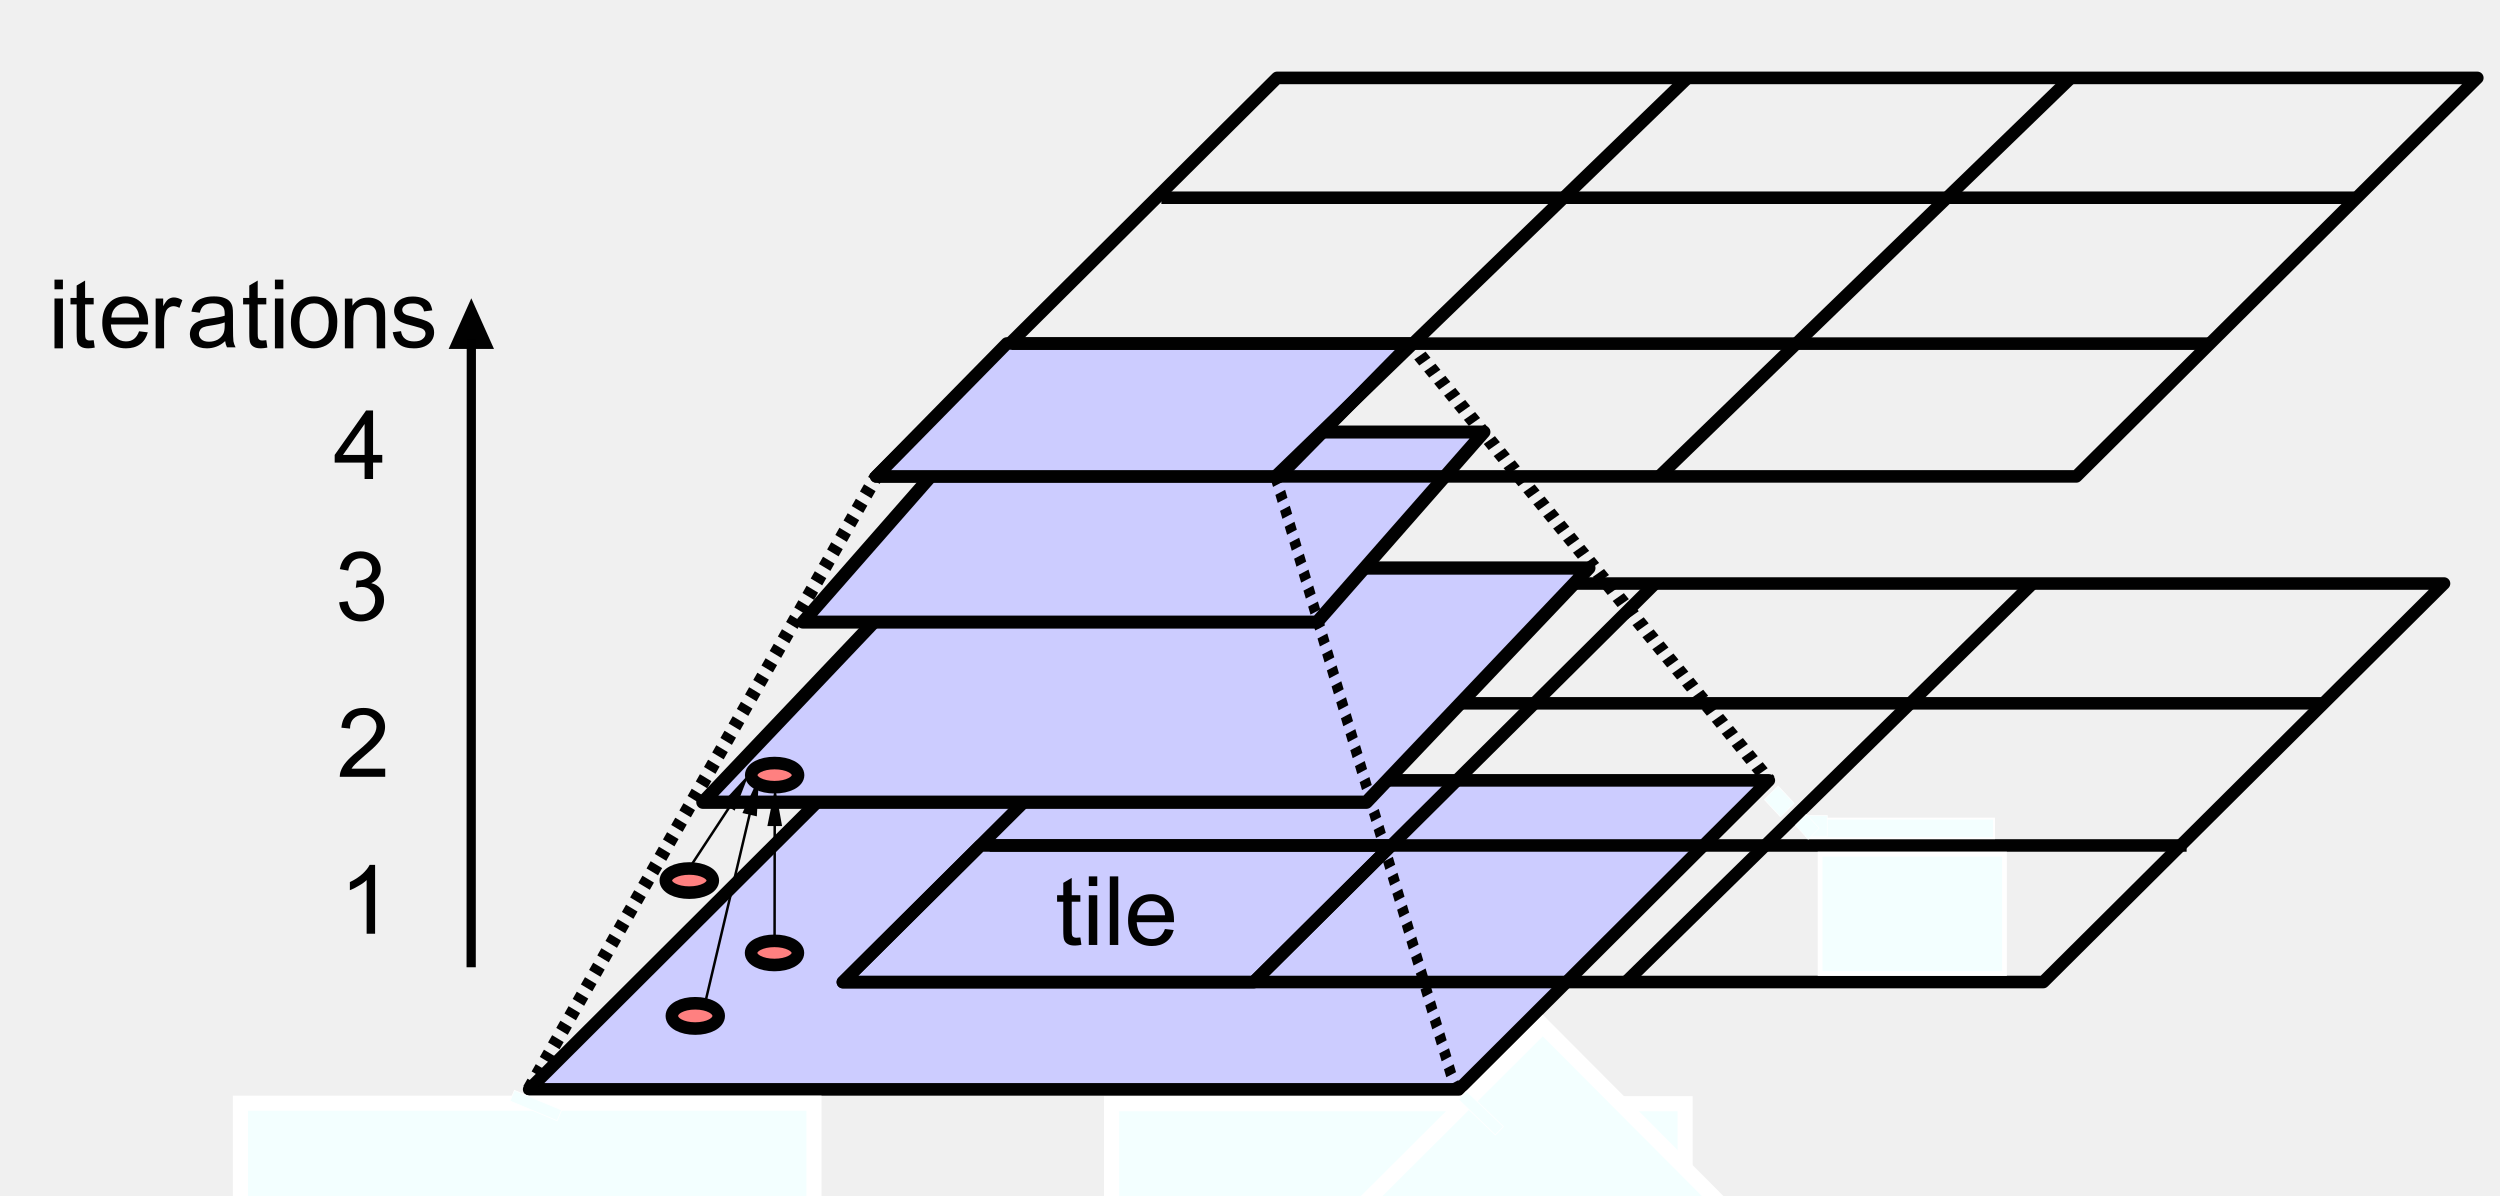
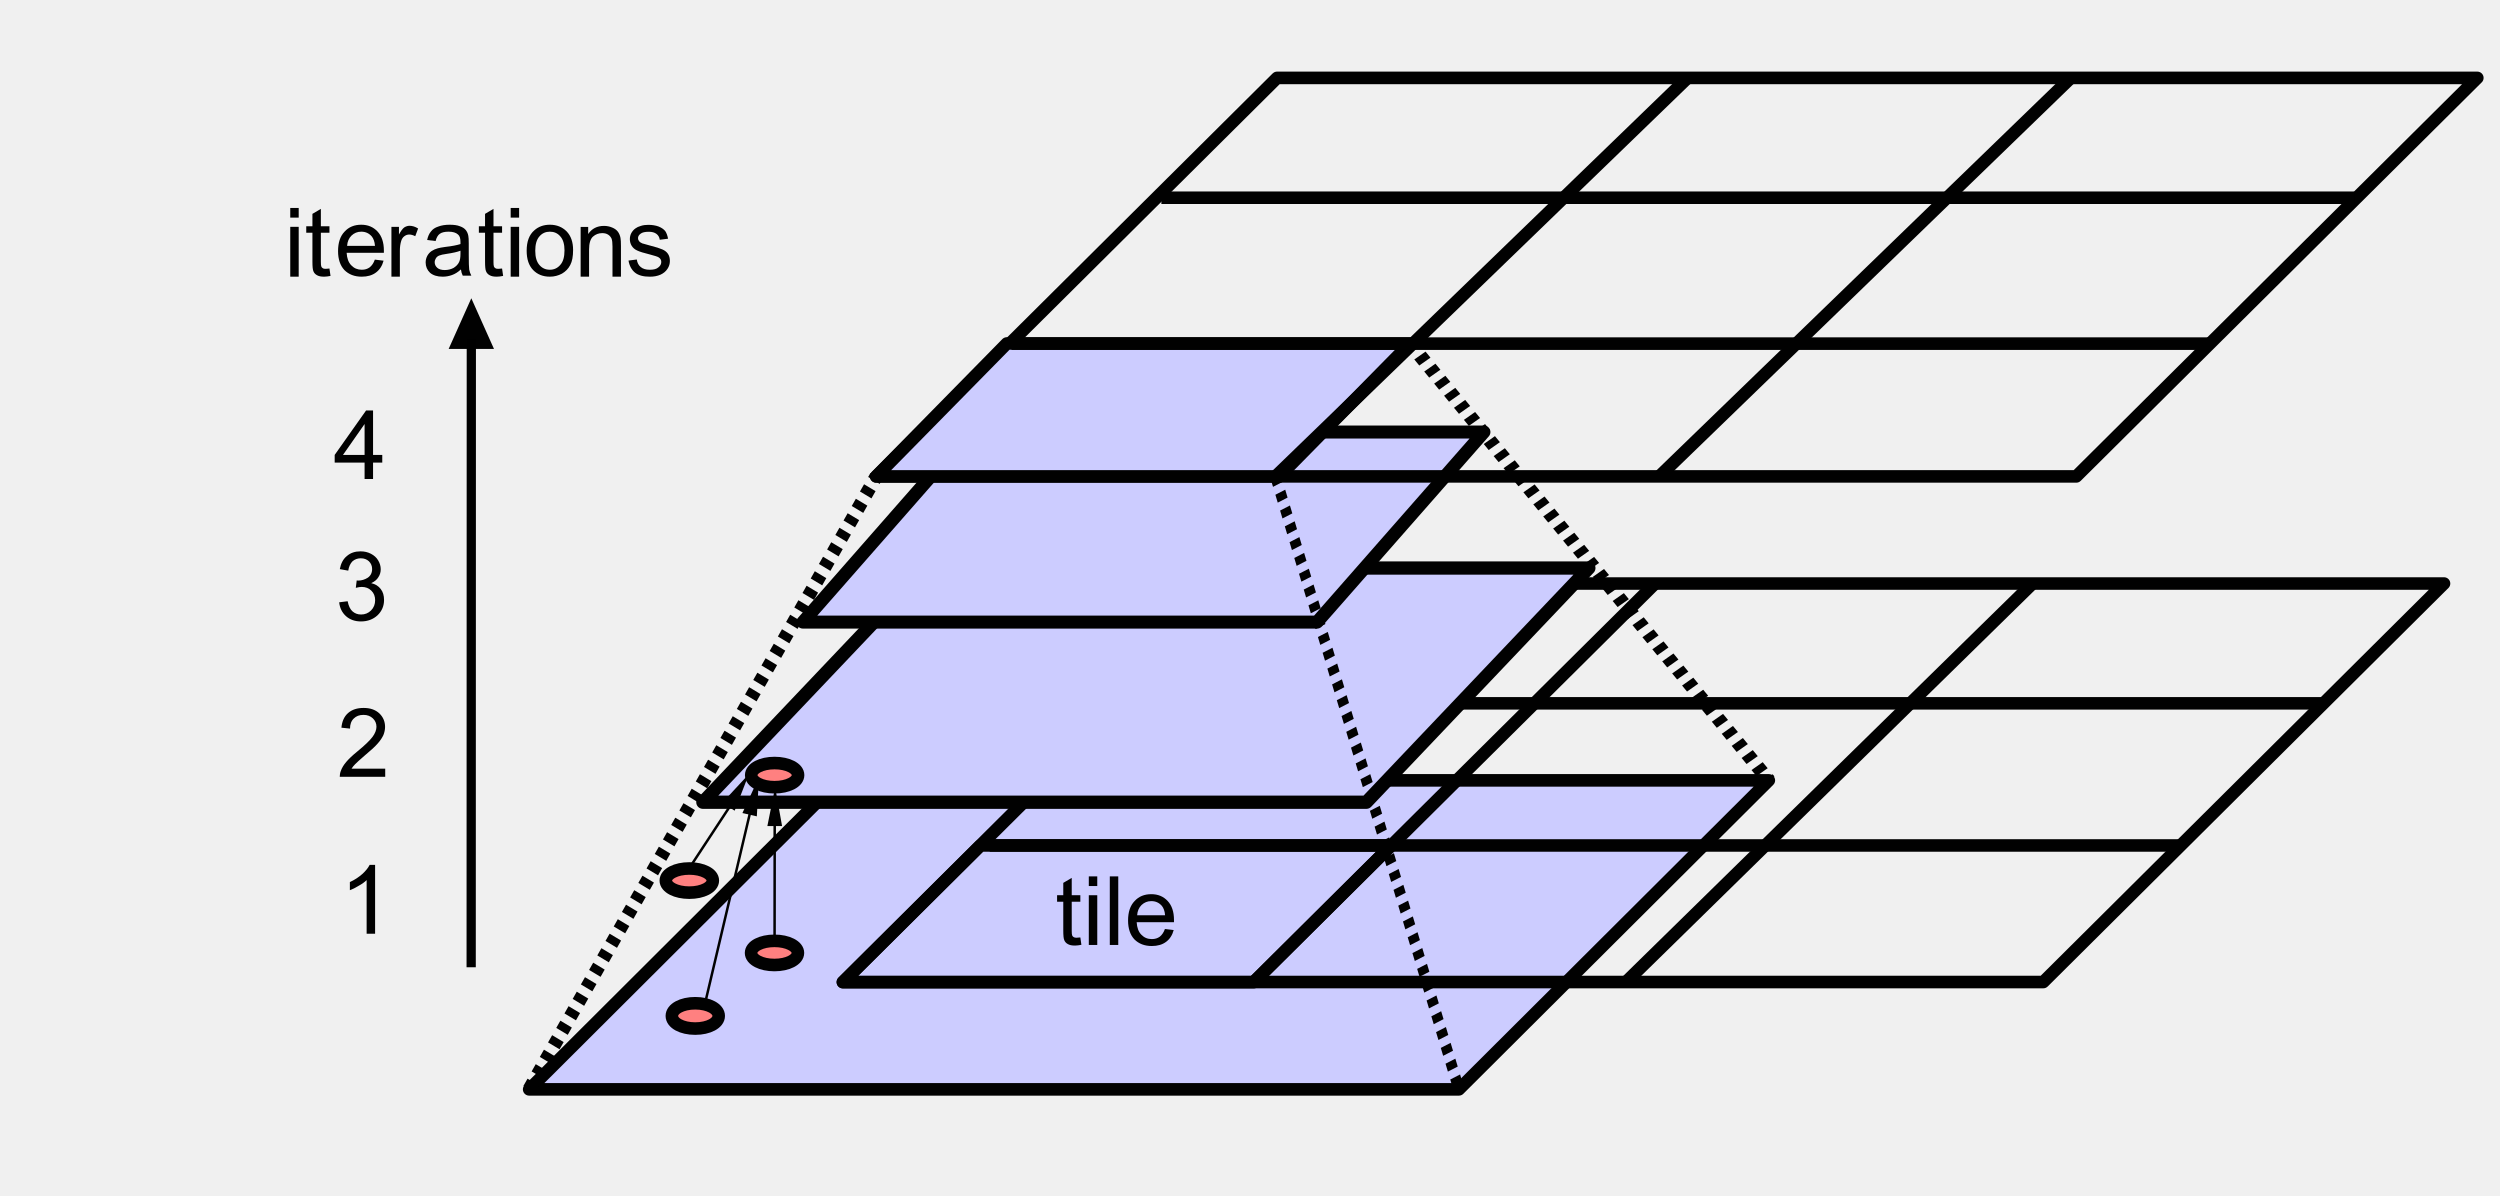
<svg xmlns="http://www.w3.org/2000/svg" version="1.1" id="svg3718" xml:space="preserve" width="198.778" height="95.048" viewBox="0 0 198.778 95.048">
  <defs id="defs3722">
    <clipPath clipPathUnits="userSpaceOnUse" id="clipPath3788">
      <path d="M 0,0 H 2384 V 3370 H 0 Z" id="path3786" />
    </clipPath>
    <clipPath clipPathUnits="userSpaceOnUse" id="clipPath4242">
      <path d="M 0,0 H 2384 V 3370 H 0 Z" id="path4240" />
    </clipPath>
  </defs>
  <g id="g3726" transform="matrix(1.333333,0,0,-1.333333,0,95.04741)">
    <g id="g3728" transform="translate(72,769.89)">
      <g id="g4234" transform="matrix(0.3175,0,0,0.3175,128.6383,-756.0804)">
        <g id="g4236">
          <path d="m -474.355,34.456 h 174.646 l -58.216,-58.036 h -174.617 l 58.187,58.036" style="fill:#ccccff;fill-opacity:1;fill-rule:evenodd;stroke:none;stroke-width:0.23" id="path4258" />
          <g id="g4260" transform="matrix(0.2299645,0,0,0.2294777,-627.6384,-67.91339)">
            <path d="M 666.552,446.097 H 1426 L 1172.85,193.193 H 413.527 Z" style="fill:none;stroke:#010101;stroke-width:10.283;stroke-linecap:butt;stroke-linejoin:round;stroke-miterlimit:10;stroke-dasharray:none;stroke-opacity:1" id="path4262" />
          </g>
          <path d="m -447.772,22.226 h 77.139 l -25.846,-25.678 h -77.138 l 25.845,25.678" style="fill:#ccccff;fill-opacity:1;fill-rule:evenodd;stroke:none;stroke-width:0.23" id="path4282" />
          <g id="g4284" transform="matrix(0.2299645,0,0,0.2294777,-627.6384,-67.91339)">
            <path d="M 782.149,392.803 H 1117.58 L 1005.2,280.907 H 669.76 Z" style="fill:none;stroke:#010101;stroke-width:10.283;stroke-linecap:butt;stroke-linejoin:round;stroke-miterlimit:10;stroke-dasharray:none;stroke-opacity:1" id="path4286" />
          </g>
          <path d="m -429.02,4.957 0.198,-1.387 c -0.454,-0.084 -0.851,-0.142 -1.192,-0.142 -0.596,0 -1.021,0.085 -1.361,0.283 -0.312,0.17 -0.539,0.425 -0.652,0.708 -0.142,0.283 -0.199,0.906 -0.199,1.868 v 5.379 h -1.163 v 1.218 h 1.163 v 2.321 l 1.589,0.934 v -3.256 h 1.617 v -1.218 h -1.617 V 6.202 c 0,-0.453 0.028,-0.736 0.085,-0.878 0.057,-0.142 0.142,-0.226 0.284,-0.312 0.113,-0.084 0.312,-0.113 0.538,-0.113 0.17,0 0.426,0.029 0.71,0.057" style="fill:#010101;fill-opacity:1;fill-rule:evenodd;stroke:none;stroke-width:0.23" id="path4288" />
          <path d="m -427.431,14.61 v 1.812 h 1.589 v -1.812 z m 0,-11.069 v 9.342 h 1.589 V 3.542 h -1.589" style="fill:#010101;fill-opacity:1;fill-rule:evenodd;stroke:none;stroke-width:0.23" id="path4290" />
          <path d="m -423.487,3.542 h 1.588 V 16.422 h -1.588 z" style="fill:#010101;fill-opacity:1;fill-rule:evenodd;stroke:none;stroke-width:0.23" id="path4292" />
          <path d="m -413.132,6.542 1.645,-0.198 c -0.255,-0.963 -0.738,-1.699 -1.419,-2.208 -0.709,-0.538 -1.617,-0.792 -2.695,-0.792 -1.362,0 -2.44,0.424 -3.263,1.245 -0.794,0.849 -1.192,2.038 -1.192,3.539 0,1.585 0.397,2.802 1.22,3.651 0.794,0.878 1.844,1.303 3.149,1.303 1.248,0 2.269,-0.425 3.064,-1.274 0.794,-0.85 1.191,-2.039 1.191,-3.567 0,-0.085 0,-0.227 0,-0.425 h -7.007 c 0.057,-1.018 0.341,-1.812 0.879,-2.349 0.512,-0.538 1.164,-0.821 1.958,-0.821 0.596,0 1.078,0.142 1.504,0.453 0.397,0.312 0.738,0.792 0.965,1.444 z m -5.221,2.576 h 5.249 c -0.057,0.792 -0.284,1.359 -0.596,1.755 -0.511,0.594 -1.163,0.905 -1.986,0.905 -0.738,0 -1.333,-0.255 -1.844,-0.736 -0.482,-0.481 -0.766,-1.104 -0.823,-1.925" style="fill:#010101;fill-opacity:1;fill-rule:evenodd;stroke:none;stroke-width:0.23" id="path4294" />
          <g id="g4296" transform="matrix(0.2299645,0,0,0.2294777,-627.6384,-67.91339)">
            <path d="M 997.054,607.213 H 1977.45 L 1650.16,281.032 h -980.4 z" style="fill:none;stroke:#010101;stroke-width:10.283;stroke-linecap:butt;stroke-linejoin:round;stroke-miterlimit:10;stroke-dasharray:none;stroke-opacity:1" id="path4298" />
          </g>
-           <g id="g4300" transform="matrix(0.2299645,0,0,0.2294777,-627.6384,-67.91339)">
-             <path d="M 789.676,392.803 H 1767.24" style="fill:none;stroke:#010101;stroke-width:10.283;stroke-linecap:butt;stroke-linejoin:round;stroke-miterlimit:10;stroke-dasharray:none;stroke-opacity:1" id="path4302" />
+           <g id="g4300" transform="matrix(0.2288966,0,0,0.2284121,-626.7951,-67.49479)" style="stroke-width:1.005">
+             <path d="M 789.676,392.803 H 1767.24" style="fill:none;stroke:#010101;stroke-width:10.331;stroke-linecap:butt;stroke-linejoin:round;stroke-miterlimit:10;stroke-dasharray:none;stroke-opacity:1" id="path4302" />
          </g>
          <g id="g4304" transform="matrix(0.2299645,0,0,0.2294777,-627.6384,-67.91339)">
            <path d="M 902.677,509.137 H 1877.16" style="fill:none;stroke:#010101;stroke-width:10.283;stroke-linecap:butt;stroke-linejoin:round;stroke-miterlimit:10;stroke-dasharray:none;stroke-opacity:1" id="path4306" />
          </g>
          <g id="g4308" transform="matrix(0.2299645,0,0,0.2294777,-627.6384,-67.91339)">
            <path d="m 1005.32,281.032 327.66,326.06" style="fill:none;stroke:#010101;stroke-width:10.283;stroke-linecap:butt;stroke-linejoin:round;stroke-miterlimit:10;stroke-dasharray:none;stroke-opacity:1" id="path4310" />
          </g>
          <g id="g4312" transform="matrix(0.2299645,0,0,0.2294777,-627.6384,-67.91339)">
            <path d="m 1309.3,281.032 332.47,326.553" style="fill:none;stroke:#010101;stroke-width:10.283;stroke-linecap:butt;stroke-linejoin:round;stroke-miterlimit:10;stroke-dasharray:none;stroke-opacity:1" id="path4314" />
          </g>
          <path d="m -458.156,74.336 h 124.646 l -41.791,-43.985 h -124.616 l 41.76,43.985" style="fill:#ccccff;fill-opacity:1;fill-rule:evenodd;stroke:none;stroke-width:0.242" id="path4316" />
          <g id="g4318" transform="matrix(0.2299645,0,0,0.2294777,-627.6384,-67.91339)">
            <path d="M 736.995,619.883 H 1279.016 L 1097.291,428.207 H 555.4 Z" style="fill:none;stroke:#010101;stroke-width:10.837;stroke-linecap:butt;stroke-linejoin:round;stroke-miterlimit:10;stroke-dasharray:none;stroke-opacity:1" id="path4320" />
          </g>
          <path d="m -449.817,99.878 h 96.594 L -384.558,64.185 h -96.566 l 31.308,35.693" style="fill:#ccccff;fill-opacity:1;fill-rule:evenodd;stroke:none;stroke-width:0.238" id="path4322" />
          <g id="g4324" transform="matrix(0.2299645,0,0,0.2294777,-629.8951,-57.18738)">
            <path d="M 783.072,684.448 H 1203.108 L 1066.848,528.907 H 646.927 Z" style="fill:none;stroke:#010101;stroke-width:10.659;stroke-linecap:butt;stroke-linejoin:round;stroke-miterlimit:10;stroke-dasharray:none;stroke-opacity:1" id="path4326" />
          </g>
          <g id="g4328" transform="matrix(0.2491342,-0.00142897,0.01385468,0.2277528,-659.6355,-63.49492)">
            <path d="M 1129.852,797.468 1420.296,438.987" style="fill:none;stroke:#010101;stroke-width:10.421;stroke-linecap:butt;stroke-linejoin:round;stroke-miterlimit:10;stroke-dasharray:6.376, 6.376, 6.376, 6.376;stroke-dashoffset:0;stroke-opacity:1" id="path4330" />
          </g>
-           <g id="g4332" transform="matrix(0.1958836,0.00625971,-0.00466093,0.2619628,-586.2053,-86.10593)">
-             <path d="M 1005.203,654.139 1169.833,203.443" style="fill:none;stroke:#010101;stroke-width:10.039;stroke-linecap:butt;stroke-linejoin:round;stroke-miterlimit:10;stroke-dasharray:6.143, 6.143, 6.143, 6.143;stroke-dashoffset:0;stroke-opacity:1" id="path4334" />
+           <g id="g4332" transform="matrix(0.1963238,0.00615763,-0.00467141,0.2576908,-586.641,-83.20882)" style="stroke-width:1.007">
+             <path d="M 1005.203,654.139 1169.833,203.443" style="fill:none;stroke:#010101;stroke-width:10.111;stroke-linecap:butt;stroke-linejoin:round;stroke-miterlimit:10;stroke-dasharray:6.186, 6.186, 6.186, 6.186;stroke-dashoffset:0;stroke-opacity:1" id="path4334" />
          </g>
          <g id="g4336" transform="matrix(0.2431184,-0.00502626,0.00485817,0.2504661,-634.8485,-69.37891)">
            <path d="M 416.989,191.223 675.799,656.065" style="fill:none;stroke:#010101;stroke-width:10.283;stroke-linecap:butt;stroke-linejoin:round;stroke-miterlimit:10;stroke-dasharray:6.292, 6.292, 6.292, 6.292;stroke-dashoffset:0;stroke-opacity:1" id="path4338" />
          </g>
          <path d="m -543.408,125.005 4.256,-9.511 h -8.511 l 4.255,9.511" style="fill:#010101;fill-opacity:1;fill-rule:evenodd;stroke:none;stroke-width:0.198" id="path4342" />
          <path d="m -561.481,5.647 h -1.588 V 15.726 c -0.369,-0.369 -0.879,-0.737 -1.504,-1.076 -0.596,-0.368 -1.163,-0.651 -1.645,-0.821 v 1.528 c 0.879,0.397 1.645,0.906 2.326,1.501 0.652,0.594 1.106,1.16 1.39,1.727 h 1.021 V 5.647" style="fill:#010101;fill-opacity:1;fill-rule:evenodd;stroke:none;stroke-width:0.23" id="path4376" />
          <path d="m -559.58,36.649 v -1.528 h -8.539 c 0,0.368 0.057,0.736 0.198,1.104 0.199,0.566 0.539,1.133 1.022,1.699 0.482,0.566 1.163,1.217 2.071,1.954 1.418,1.16 2.355,2.067 2.865,2.746 0.482,0.651 0.738,1.302 0.738,1.897 0,0.623 -0.227,1.16 -0.681,1.585 -0.454,0.425 -1.021,0.651 -1.759,0.651 -0.766,0 -1.362,-0.226 -1.816,-0.679 -0.482,-0.453 -0.709,-1.105 -0.709,-1.897 l -1.617,0.17 c 0.113,1.218 0.539,2.124 1.248,2.747 0.738,0.651 1.702,0.962 2.922,0.962 1.248,0 2.213,-0.339 2.951,-1.019 0.71,-0.68 1.079,-1.529 1.079,-2.548 0,-0.51 -0.114,-1.02 -0.312,-1.528 -0.227,-0.482 -0.567,-1.019 -1.05,-1.558 -0.482,-0.566 -1.305,-1.33 -2.44,-2.265 -0.936,-0.82 -1.56,-1.359 -1.815,-1.641 -0.283,-0.283 -0.511,-0.566 -0.681,-0.85 h 6.326" style="fill:#010101;fill-opacity:1;fill-rule:evenodd;stroke:none;stroke-width:0.23" id="path4382" />
          <path d="m -568.225,67.902 1.589,0.198 c 0.17,-0.878 0.482,-1.529 0.907,-1.897 0.454,-0.396 0.965,-0.594 1.617,-0.594 0.738,0 1.362,0.255 1.873,0.765 0.511,0.51 0.766,1.16 0.766,1.925 0,0.708 -0.227,1.331 -0.71,1.784 -0.482,0.481 -1.078,0.707 -1.815,0.707 -0.283,0 -0.652,-0.057 -1.106,-0.17 l 0.17,1.388 c 0.114,0 0.199,-0.029 0.256,-0.029 0.681,0 1.277,0.198 1.815,0.538 0.539,0.368 0.823,0.906 0.823,1.642 0,0.565 -0.198,1.047 -0.596,1.444 -0.397,0.368 -0.907,0.565 -1.532,0.565 -0.624,0 -1.135,-0.198 -1.56,-0.565 -0.397,-0.397 -0.681,-0.992 -0.794,-1.756 l -1.588,0.284 c 0.198,1.047 0.624,1.897 1.332,2.463 0.681,0.594 1.533,0.878 2.554,0.878 0.709,0 1.361,-0.142 1.957,-0.453 0.596,-0.311 1.05,-0.708 1.362,-1.246 0.312,-0.51 0.482,-1.076 0.482,-1.671 0,-0.538 -0.142,-1.047 -0.453,-1.501 -0.284,-0.481 -0.739,-0.821 -1.334,-1.104 0.765,-0.17 1.361,-0.538 1.787,-1.104 0.426,-0.538 0.624,-1.218 0.624,-2.067 0,-1.105 -0.397,-2.067 -1.22,-2.86 -0.822,-0.765 -1.872,-1.16 -3.12,-1.16 -1.135,0 -2.071,0.339 -2.809,0.991 -0.738,0.68 -1.163,1.528 -1.277,2.604" style="fill:#010101;fill-opacity:1;fill-rule:evenodd;stroke:none;stroke-width:0.23" id="path4388" />
          <path d="m -563.454,91.055 v 3.086 h -5.617 v 1.444 l 5.901,8.352 h 1.306 v -8.352 h 1.73 v -1.444 h -1.73 v -3.086 z m 0,4.53 v 5.804 l -4.057,-5.804 h 4.057" style="fill:#010101;fill-opacity:1;fill-rule:evenodd;stroke:none;stroke-width:0.23" id="path4394" />
          <g id="g4424" transform="matrix(0.2299645,0,0,0.2294777,-623.5394,-58.55387)">
            <path d="m 1006.56,980.276 h 980.27 L 1659.29,654.095 H 679.137 Z" style="fill:none;stroke:#010101;stroke-width:10.283;stroke-linecap:butt;stroke-linejoin:round;stroke-miterlimit:10;stroke-dasharray:none;stroke-opacity:1" id="path4426" />
          </g>
          <path d="m -442.822,116.516 h 75.72 l -24.569,-24.97 h -75.692 l 24.541,24.97" style="fill:#ccccff;fill-opacity:1;fill-rule:evenodd;stroke:none;stroke-width:0.23" id="path4428" />
          <g id="g4430" transform="matrix(0.2299645,0,0,0.2294777,-623.5394,-58.55387)">
            <path d="M 785.852,762.905 H 1115.12 L 1008.28,654.095 H 679.137 Z" style="fill:none;stroke:#010101;stroke-width:10.283;stroke-linecap:butt;stroke-linejoin:round;stroke-miterlimit:10;stroke-dasharray:none;stroke-opacity:1" id="path4432" />
          </g>
          <g id="g4434" transform="matrix(0.2299645,0,0,0.2294777,-623.5394,-58.55387)">
            <path d="M 789.676,762.78 H 1767.24" style="fill:none;stroke:#010101;stroke-width:10.283;stroke-linecap:butt;stroke-linejoin:round;stroke-miterlimit:10;stroke-dasharray:none;stroke-opacity:1" id="path4436" />
          </g>
          <g id="g4438" transform="matrix(0.2299645,0,0,0.2294777,-623.5394,-58.55387)">
            <path d="M 912.054,882.2 H 1886.53" style="fill:none;stroke:#010101;stroke-width:10.283;stroke-linecap:butt;stroke-linejoin:round;stroke-miterlimit:10;stroke-dasharray:none;stroke-opacity:1" id="path4440" />
          </g>
          <g id="g4442" transform="matrix(0.2299645,0,0,0.2294777,-623.5394,-58.55387)">
            <path d="m 1005.32,654.095 336.42,326.06" style="fill:none;stroke:#010101;stroke-width:10.283;stroke-linecap:butt;stroke-linejoin:round;stroke-miterlimit:10;stroke-dasharray:none;stroke-opacity:1" id="path4444" />
          </g>
          <g id="g4446" transform="matrix(0.2299645,0,0,0.2294777,-623.5394,-58.55387)">
            <path d="m 1318.67,654.095 336.05,326.06" style="fill:none;stroke:#010101;stroke-width:10.283;stroke-linecap:butt;stroke-linejoin:round;stroke-miterlimit:10;stroke-dasharray:none;stroke-opacity:1" id="path4448" />
          </g>
          <path style="fill:none;stroke:#000000;stroke-width:1.736px;stroke-linecap:butt;stroke-linejoin:miter;stroke-opacity:1" d="m -543.407,117.395 -0.028,-118.04" id="path5865" />
-           <path d="m -567.159,115.599 v 9.342 h 1.417 v -1.331 c 0.682,1.02 1.675,1.529 2.979,1.529 0.538,0 1.077,-0.113 1.532,-0.311 0.482,-0.198 0.822,-0.453 1.077,-0.793 0.227,-0.311 0.397,-0.707 0.482,-1.16 0.057,-0.283 0.085,-0.821 0.085,-1.529 v -5.747 h -1.59 v 5.69 c 0,0.651 -0.055,1.132 -0.168,1.444 -0.142,0.311 -0.342,0.566 -0.655,0.765 -0.31,0.198 -0.68,0.283 -1.105,0.283 -0.68,0 -1.25,-0.226 -1.732,-0.651 -0.482,-0.424 -0.737,-1.246 -0.737,-2.434 v -5.096 h -1.587" style="fill:#010101;fill-opacity:1;fill-rule:evenodd;stroke:none;stroke-width:0.23" id="path4278" />
-           <path d="m -614.336,117.131 0.198,-1.39 c -0.453,-0.085 -0.849,-0.142 -1.189,-0.142 -0.595,0 -1.019,0.085 -1.359,0.283 -0.311,0.171 -0.538,0.425 -0.651,0.709 -0.142,0.284 -0.198,0.908 -0.198,1.873 v 5.39 h -1.16 v 1.219 h 1.16 v 2.327 l 1.586,0.936 v -3.263 h 1.613 v -1.219 h -1.613 v -5.476 c 0,-0.454 0.028,-0.738 0.085,-0.879 0.057,-0.142 0.141,-0.227 0.283,-0.312 0.113,-0.085 0.311,-0.113 0.538,-0.113 0.17,0 0.424,0.028 0.707,0.057" style="fill:#010101;fill-opacity:1;fill-rule:evenodd;stroke:none;stroke-width:0.23" id="path4402" />
-           <path d="m -602.697,115.599 v 9.362 h 1.416 v -1.447 c 0.368,0.681 0.679,1.107 0.991,1.334 0.311,0.198 0.651,0.312 0.991,0.312 0.538,0 1.076,-0.17 1.614,-0.51 l -0.538,-1.447 c -0.397,0.198 -0.765,0.312 -1.133,0.312 -0.339,0 -0.651,-0.114 -0.905,-0.312 -0.284,-0.198 -0.482,-0.511 -0.595,-0.879 -0.17,-0.539 -0.255,-1.163 -0.255,-1.844 v -4.88 h -1.586" style="fill:#010101;fill-opacity:1;fill-rule:evenodd;stroke:none;stroke-width:0.23" id="path4404" />
-           <path d="m -589.644,116.96 c -0.566,-0.511 -1.105,-0.851 -1.671,-1.049 -0.538,-0.199 -1.133,-0.312 -1.755,-0.312 -1.018,0 -1.812,0.255 -2.378,0.738 -0.538,0.511 -0.821,1.163 -0.821,1.929 0,0.454 0.113,0.879 0.311,1.248 0.198,0.369 0.482,0.681 0.821,0.908 0.34,0.226 0.736,0.397 1.161,0.511 0.311,0.084 0.765,0.17 1.387,0.255 1.302,0.142 2.236,0.341 2.859,0.539 0,0.227 0,0.369 0,0.425 0,0.652 -0.142,1.107 -0.453,1.362 -0.396,0.369 -0.991,0.538 -1.783,0.538 -0.737,0 -1.303,-0.142 -1.642,-0.397 -0.368,-0.256 -0.623,-0.71 -0.793,-1.362 l -1.585,0.198 c 0.142,0.653 0.368,1.192 0.707,1.589 0.312,0.425 0.764,0.738 1.387,0.936 0.595,0.227 1.303,0.341 2.124,0.341 0.792,0 1.443,-0.085 1.925,-0.284 0.51,-0.17 0.878,-0.425 1.104,-0.709 0.227,-0.283 0.397,-0.624 0.482,-1.078 0.057,-0.256 0.085,-0.738 0.085,-1.447 v -2.099 c 0,-1.475 0.029,-2.412 0.085,-2.809 0.084,-0.398 0.198,-0.766 0.396,-1.135 h -1.613 c -0.17,0.341 -0.283,0.71 -0.339,1.163 z m -0.085,3.518 c -0.566,-0.227 -1.444,-0.425 -2.604,-0.596 -0.651,-0.085 -1.105,-0.198 -1.387,-0.312 -0.283,-0.113 -0.482,-0.283 -0.623,-0.511 -0.142,-0.227 -0.227,-0.482 -0.227,-0.738 0,-0.425 0.17,-0.766 0.482,-1.05 0.311,-0.283 0.792,-0.425 1.415,-0.425 0.594,0 1.16,0.142 1.642,0.397 0.453,0.283 0.821,0.624 1.047,1.106 0.17,0.34 0.255,0.851 0.255,1.56 v 0.568" style="fill:#010101;fill-opacity:1;fill-rule:evenodd;stroke:none;stroke-width:0.23" id="path4406" />
-           <path d="m -605.813,118.804 1.642,-0.198 c -0.255,-0.965 -0.737,-1.702 -1.416,-2.213 -0.708,-0.539 -1.614,-0.794 -2.689,-0.794 -1.359,0 -2.435,0.425 -3.256,1.248 -0.792,0.851 -1.189,2.042 -1.189,3.546 0,1.588 0.397,2.809 1.218,3.659 0.792,0.879 1.84,1.306 3.142,1.306 1.246,0 2.265,-0.426 3.058,-1.277 0.792,-0.852 1.189,-2.042 1.189,-3.575 0,-0.084 0,-0.227 0,-0.425 h -6.993 c 0.057,-1.021 0.34,-1.815 0.878,-2.355 0.51,-0.539 1.161,-0.823 1.954,-0.823 0.595,0 1.076,0.142 1.5,0.454 0.397,0.312 0.736,0.794 0.963,1.447 z m -5.209,2.582 h 5.237 c -0.057,0.795 -0.283,1.362 -0.594,1.76 -0.51,0.596 -1.161,0.907 -1.982,0.907 -0.736,0 -1.33,-0.255 -1.84,-0.738 -0.482,-0.482 -0.765,-1.107 -0.821,-1.929" style="fill:#010101;fill-opacity:1;fill-rule:evenodd;stroke:none;stroke-width:0.23" id="path4410" />
-           <path d="m -621.699,126.693 v 1.815 h 1.586 v -1.815 z m 0,-11.093 v 9.362 h 1.586 v -9.362 h -1.586" style="fill:#010101;fill-opacity:1;fill-rule:evenodd;stroke:none;stroke-width:0.23" id="path4416" />
-           <path d="m -581.914,117.131 0.198,-1.39 c -0.453,-0.085 -0.849,-0.142 -1.189,-0.142 -0.595,0 -1.019,0.085 -1.359,0.283 -0.311,0.171 -0.538,0.425 -0.651,0.709 -0.142,0.284 -0.198,0.908 -0.198,1.873 v 5.39 h -1.16 v 1.219 h 1.16 v 2.327 l 1.586,0.936 v -3.263 h 1.613 v -1.219 h -1.613 v -5.476 c 0,-0.454 0.028,-0.738 0.085,-0.879 0.057,-0.142 0.141,-0.227 0.283,-0.312 0.113,-0.085 0.311,-0.113 0.538,-0.113 0.17,0 0.424,0.028 0.707,0.057" style="fill:#010101;fill-opacity:1;fill-rule:evenodd;stroke:none;stroke-width:0.23" id="path4402-2" />
-           <path d="m -580.299,126.693 v 1.815 h 1.586 v -1.815 z m 0,-11.093 v 9.362 h 1.586 v -9.362 h -1.586" style="fill:#010101;fill-opacity:1;fill-rule:evenodd;stroke:none;stroke-width:0.23" id="path4416-2" />
-           <path d="m -577.296,120.479 c 0,1.73 0.481,3.007 1.444,3.83 0.792,0.709 1.783,1.05 2.915,1.05 1.274,0 2.321,-0.426 3.143,-1.248 0.821,-0.852 1.218,-2.015 1.218,-3.49 0,-1.22 -0.17,-2.156 -0.538,-2.837 -0.368,-0.709 -0.878,-1.22 -1.557,-1.617 -0.707,-0.369 -1.444,-0.567 -2.265,-0.567 -1.302,0 -2.349,0.425 -3.143,1.248 -0.82,0.851 -1.217,2.042 -1.217,3.631 z m 1.614,0 c 0,-1.192 0.255,-2.1 0.792,-2.696 0.51,-0.596 1.161,-0.879 1.954,-0.879 0.793,0 1.444,0.312 1.954,0.908 0.538,0.596 0.793,1.504 0.793,2.723 0,1.163 -0.255,2.042 -0.793,2.638 -0.51,0.596 -1.16,0.879 -1.954,0.879 -0.792,0 -1.444,-0.284 -1.954,-0.879 -0.538,-0.596 -0.792,-1.503 -0.792,-2.695" style="fill:#010101;fill-opacity:1;fill-rule:evenodd;stroke:none;stroke-width:0.23" id="path4414-1" />
-           <path d="m -558.168,118.628 1.56,0.198 c 0.084,-0.623 0.34,-1.105 0.738,-1.416 0.397,-0.34 0.964,-0.51 1.701,-0.51 0.738,0 1.277,0.142 1.618,0.453 0.369,0.283 0.538,0.623 0.538,1.02 0,0.368 -0.17,0.651 -0.482,0.849 -0.199,0.142 -0.766,0.311 -1.617,0.538 -1.164,0.283 -1.986,0.538 -2.44,0.764 -0.454,0.198 -0.794,0.51 -1.021,0.878 -0.227,0.369 -0.341,0.793 -0.341,1.246 0,0.425 0.086,0.792 0.284,1.16 0.199,0.34 0.454,0.651 0.795,0.878 0.227,0.17 0.567,0.34 0.992,0.453 0.425,0.142 0.908,0.198 1.39,0.198 0.738,0 1.39,-0.114 1.929,-0.311 0.567,-0.227 0.965,-0.51 1.248,-0.85 0.256,-0.368 0.425,-0.849 0.539,-1.444 l -1.56,-0.198 c -0.057,0.482 -0.284,0.85 -0.624,1.105 -0.341,0.255 -0.795,0.396 -1.419,0.396 -0.738,0 -1.248,-0.113 -1.56,-0.368 -0.312,-0.226 -0.483,-0.51 -0.483,-0.821 0,-0.226 0.057,-0.396 0.199,-0.566 0.113,-0.17 0.34,-0.311 0.596,-0.425 0.17,-0.057 0.624,-0.17 1.418,-0.396 1.135,-0.283 1.902,-0.538 2.356,-0.737 0.453,-0.198 0.794,-0.453 1.049,-0.821 0.256,-0.368 0.369,-0.821 0.369,-1.359 0,-0.51 -0.142,-1.019 -0.454,-1.473 -0.311,-0.481 -0.765,-0.849 -1.332,-1.104 -0.596,-0.255 -1.249,-0.368 -1.987,-0.368 -1.219,0 -2.155,0.255 -2.78,0.765 -0.624,0.51 -1.05,1.273 -1.22,2.265" style="fill:#010101;fill-opacity:1;fill-rule:evenodd;stroke:none;stroke-width:0.23" id="path4356-2" />
-           <rect style="opacity:1;fill:#f3ffff;fill-opacity:1;stroke:#ffffff;stroke-width:2.838;stroke-miterlimit:10;stroke-dasharray:none;stroke-dashoffset:0;stroke-opacity:1" id="rect7735" width="107.719" height="71.257" x="-586.772" y="26.18" transform="scale(1,-1)" />
-           <rect style="opacity:1;fill:#f3ffff;fill-opacity:1;stroke:#ffffff;stroke-width:2.835;stroke-miterlimit:10;stroke-dasharray:none;stroke-dashoffset:0;stroke-opacity:1" id="rect7735-6" width="107.719" height="71.077" x="-423.153" y="26.269" transform="scale(1,-1)" />
-           <rect style="opacity:1;fill:#f3ffff;fill-opacity:1;stroke:#ffffff;stroke-width:2.867;stroke-miterlimit:10;stroke-dasharray:none;stroke-dashoffset:0;stroke-opacity:1" id="rect7735-6-0" width="107.719" height="72.714" x="-233.256" y="250.593" transform="matrix(0.7057306,-0.7084803,-0.7084803,-0.7057306,0,0)" />
-           <rect style="opacity:1;fill:#f3ffff;fill-opacity:1;stroke:#ffffff;stroke-width:0.902;stroke-miterlimit:10;stroke-dasharray:none;stroke-dashoffset:0;stroke-opacity:1" id="rect7735-6-0-8" width="34.629" height="22.407" x="-290.074" y="-20.597" transform="scale(1,-1)" />
-           <rect style="opacity:1;fill:#f3ffff;fill-opacity:1;stroke:#ffffff;stroke-width:0.367;stroke-miterlimit:10;stroke-dasharray:none;stroke-dashoffset:0;stroke-opacity:1" id="rect7735-6-0-8-8" width="34.995" height="3.667" x="-292.405" y="-27.272" transform="scale(1,-1)" />
-           <rect style="opacity:1;fill:#f3ffff;fill-opacity:1;stroke:#ffffff;stroke-width:0.129;stroke-miterlimit:10;stroke-dasharray:none;stroke-dashoffset:0;stroke-opacity:1" id="rect7735-6-0-8-8-7" width="4.082" height="3.903" x="-292.814" y="-27.868" transform="scale(1,-1)" />
-           <rect style="opacity:1;fill:#f3ffff;fill-opacity:1;stroke:#ffffff;stroke-width:0.104;stroke-miterlimit:10;stroke-dasharray:none;stroke-dashoffset:0;stroke-opacity:1" id="rect7735-6-0-8-8-7-0" width="3.555" height="2.915" x="223.453" y="-198.748" transform="matrix(-0.6793337,0.7338294,0.7069513,0.7072622,0,0)" />
-           <rect style="opacity:1;fill:#f3ffff;fill-opacity:1;stroke:#ffffff;stroke-width:0.13;stroke-miterlimit:10;stroke-dasharray:none;stroke-dashoffset:0;stroke-opacity:1" id="rect7735-6-0-8-8-7-0-8" width="4.426" height="3.631" x="229.298" y="-198.805" transform="matrix(-0.6821928,0.7311723,0.7097138,0.7044901,0,0)" />
-           <rect style="opacity:1;fill:#f3ffff;fill-opacity:1;stroke:#ffffff;stroke-width:0.148;stroke-miterlimit:10;stroke-dasharray:none;stroke-dashoffset:0;stroke-opacity:1" id="rect7735-9" width="9.609" height="2.177" x="-484.945" y="227.935" transform="matrix(0.9229909,-0.3848218,-0.3848218,-0.9229909,0,0)" />
-           <rect style="opacity:1;fill:#f3ffff;fill-opacity:1;stroke:#ffffff;stroke-width:0.148;stroke-miterlimit:10;stroke-dasharray:none;stroke-dashoffset:0;stroke-opacity:1" id="rect7735-9-9" width="9.609" height="2.177" x="-240.663" y="264.087" transform="matrix(0.7215335,-0.6923796,-0.6923796,-0.7215335,0,0)" />
+           <path d="m -522.876,129.059 v 9.342 h 1.417 v -1.331 c 0.682,1.02 1.675,1.529 2.979,1.529 0.538,0 1.077,-0.113 1.532,-0.311 0.482,-0.198 0.822,-0.453 1.077,-0.793 0.227,-0.311 0.397,-0.707 0.482,-1.16 0.057,-0.283 0.085,-0.821 0.085,-1.529 v -5.747 h -1.59 v 5.69 c 0,0.651 -0.055,1.132 -0.168,1.444 -0.142,0.311 -0.342,0.566 -0.655,0.765 -0.31,0.198 -0.68,0.283 -1.105,0.283 -0.68,0 -1.25,-0.226 -1.732,-0.651 -0.482,-0.424 -0.737,-1.246 -0.737,-2.434 v -5.096 h -1.587" style="fill:#010101;fill-opacity:1;fill-rule:evenodd;stroke:none;stroke-width:0.23" id="path4278" />
+           <path d="m -570.053,130.591 0.198,-1.39 c -0.453,-0.085 -0.849,-0.142 -1.189,-0.142 -0.595,0 -1.019,0.085 -1.359,0.283 -0.311,0.171 -0.538,0.425 -0.651,0.709 -0.142,0.284 -0.198,0.908 -0.198,1.873 v 5.39 h -1.16 v 1.219 h 1.16 v 2.327 l 1.586,0.936 v -3.263 h 1.613 v -1.219 h -1.613 v -5.476 c 0,-0.454 0.028,-0.738 0.085,-0.879 0.057,-0.142 0.141,-0.227 0.283,-0.312 0.113,-0.085 0.311,-0.113 0.538,-0.113 0.17,0 0.424,0.028 0.707,0.057" style="fill:#010101;fill-opacity:1;fill-rule:evenodd;stroke:none;stroke-width:0.23" id="path4402" />
+           <path d="m -558.414,129.059 v 9.362 h 1.416 v -1.447 c 0.368,0.681 0.679,1.107 0.991,1.334 0.311,0.198 0.651,0.312 0.991,0.312 0.538,0 1.076,-0.17 1.614,-0.51 l -0.538,-1.447 c -0.397,0.198 -0.765,0.312 -1.133,0.312 -0.339,0 -0.651,-0.114 -0.905,-0.312 -0.284,-0.198 -0.482,-0.511 -0.595,-0.879 -0.17,-0.539 -0.255,-1.163 -0.255,-1.844 v -4.88 h -1.586" style="fill:#010101;fill-opacity:1;fill-rule:evenodd;stroke:none;stroke-width:0.23" id="path4404" />
+           <path d="m -545.361,130.42 c -0.566,-0.511 -1.105,-0.851 -1.671,-1.049 -0.538,-0.199 -1.133,-0.312 -1.755,-0.312 -1.018,0 -1.812,0.255 -2.378,0.738 -0.538,0.511 -0.821,1.163 -0.821,1.929 0,0.454 0.113,0.879 0.311,1.248 0.198,0.369 0.482,0.681 0.821,0.908 0.34,0.226 0.736,0.397 1.161,0.511 0.311,0.084 0.765,0.17 1.387,0.255 1.302,0.142 2.236,0.341 2.859,0.539 0,0.227 0,0.369 0,0.425 0,0.652 -0.142,1.107 -0.453,1.362 -0.396,0.369 -0.991,0.538 -1.783,0.538 -0.737,0 -1.303,-0.142 -1.642,-0.397 -0.368,-0.256 -0.623,-0.71 -0.793,-1.362 l -1.585,0.198 c 0.142,0.653 0.368,1.192 0.707,1.589 0.312,0.425 0.764,0.738 1.387,0.936 0.595,0.227 1.303,0.341 2.124,0.341 0.792,0 1.443,-0.085 1.925,-0.284 0.51,-0.17 0.878,-0.425 1.104,-0.709 0.227,-0.283 0.397,-0.624 0.482,-1.078 0.057,-0.256 0.085,-0.738 0.085,-1.447 v -2.099 c 0,-1.475 0.029,-2.412 0.085,-2.809 0.084,-0.398 0.198,-0.766 0.396,-1.135 h -1.613 c -0.17,0.341 -0.283,0.71 -0.339,1.163 z m -0.085,3.518 c -0.566,-0.227 -1.444,-0.425 -2.604,-0.596 -0.651,-0.085 -1.105,-0.198 -1.387,-0.312 -0.283,-0.113 -0.482,-0.283 -0.623,-0.511 -0.142,-0.227 -0.227,-0.482 -0.227,-0.738 0,-0.425 0.17,-0.766 0.482,-1.05 0.311,-0.283 0.792,-0.425 1.415,-0.425 0.594,0 1.16,0.142 1.642,0.397 0.453,0.283 0.821,0.624 1.047,1.106 0.17,0.34 0.255,0.851 0.255,1.56 v 0.568" style="fill:#010101;fill-opacity:1;fill-rule:evenodd;stroke:none;stroke-width:0.23" id="path4406" />
+           <path d="m -561.53,132.264 1.642,-0.198 c -0.255,-0.965 -0.737,-1.702 -1.416,-2.213 -0.708,-0.539 -1.614,-0.794 -2.689,-0.794 -1.359,0 -2.435,0.425 -3.256,1.248 -0.792,0.851 -1.189,2.042 -1.189,3.546 0,1.588 0.397,2.809 1.218,3.659 0.792,0.879 1.84,1.306 3.142,1.306 1.246,0 2.265,-0.426 3.058,-1.277 0.792,-0.852 1.189,-2.042 1.189,-3.575 0,-0.084 0,-0.227 0,-0.425 h -6.993 c 0.057,-1.021 0.34,-1.815 0.878,-2.355 0.51,-0.539 1.161,-0.823 1.954,-0.823 0.595,0 1.076,0.142 1.5,0.454 0.397,0.312 0.736,0.794 0.963,1.447 z m -5.209,2.582 h 5.237 c -0.057,0.795 -0.283,1.362 -0.594,1.76 -0.51,0.596 -1.161,0.907 -1.982,0.907 -0.736,0 -1.33,-0.255 -1.84,-0.738 -0.482,-0.482 -0.765,-1.107 -0.821,-1.929" style="fill:#010101;fill-opacity:1;fill-rule:evenodd;stroke:none;stroke-width:0.23" id="path4410" />
+           <path d="m -577.416,140.153 v 1.815 h 1.586 v -1.815 z m 0,-11.093 v 9.362 h 1.586 v -9.362 h -1.586" style="fill:#010101;fill-opacity:1;fill-rule:evenodd;stroke:none;stroke-width:0.23" id="path4416" />
+           <path d="m -537.631,130.591 0.198,-1.39 c -0.453,-0.085 -0.849,-0.142 -1.189,-0.142 -0.595,0 -1.019,0.085 -1.359,0.283 -0.311,0.171 -0.538,0.425 -0.651,0.709 -0.142,0.284 -0.198,0.908 -0.198,1.873 v 5.39 h -1.16 v 1.219 h 1.16 v 2.327 l 1.586,0.936 v -3.263 h 1.613 v -1.219 h -1.613 v -5.476 c 0,-0.454 0.028,-0.738 0.085,-0.879 0.057,-0.142 0.141,-0.227 0.283,-0.312 0.113,-0.085 0.311,-0.113 0.538,-0.113 0.17,0 0.424,0.028 0.707,0.057" style="fill:#010101;fill-opacity:1;fill-rule:evenodd;stroke:none;stroke-width:0.23" id="path4402-2" />
+           <path d="m -536.016,140.153 v 1.815 h 1.586 v -1.815 z m 0,-11.093 v 9.362 h 1.586 v -9.362 h -1.586" style="fill:#010101;fill-opacity:1;fill-rule:evenodd;stroke:none;stroke-width:0.23" id="path4416-2" />
+           <path d="m -533.013,133.939 c 0,1.73 0.481,3.007 1.444,3.83 0.792,0.709 1.783,1.05 2.915,1.05 1.274,0 2.321,-0.426 3.143,-1.248 0.821,-0.852 1.218,-2.015 1.218,-3.49 0,-1.22 -0.17,-2.156 -0.538,-2.837 -0.368,-0.709 -0.878,-1.22 -1.557,-1.617 -0.707,-0.369 -1.444,-0.567 -2.265,-0.567 -1.302,0 -2.349,0.425 -3.143,1.248 -0.82,0.851 -1.217,2.042 -1.217,3.631 z m 1.614,0 c 0,-1.192 0.255,-2.1 0.792,-2.696 0.51,-0.596 1.161,-0.879 1.954,-0.879 0.793,0 1.444,0.312 1.954,0.908 0.538,0.596 0.793,1.504 0.793,2.723 0,1.163 -0.255,2.042 -0.793,2.638 -0.51,0.596 -1.16,0.879 -1.954,0.879 -0.792,0 -1.444,-0.284 -1.954,-0.879 -0.538,-0.596 -0.792,-1.503 -0.792,-2.695" style="fill:#010101;fill-opacity:1;fill-rule:evenodd;stroke:none;stroke-width:0.23" id="path4414-1" />
+           <path d="m -513.885,132.088 1.56,0.198 c 0.084,-0.623 0.34,-1.105 0.738,-1.416 0.397,-0.34 0.964,-0.51 1.701,-0.51 0.738,0 1.277,0.142 1.618,0.453 0.369,0.283 0.538,0.623 0.538,1.02 0,0.368 -0.17,0.651 -0.482,0.849 -0.199,0.142 -0.766,0.311 -1.617,0.538 -1.164,0.283 -1.986,0.538 -2.44,0.764 -0.454,0.198 -0.794,0.51 -1.021,0.878 -0.227,0.369 -0.341,0.793 -0.341,1.246 0,0.425 0.086,0.792 0.284,1.16 0.199,0.34 0.454,0.651 0.795,0.878 0.227,0.17 0.567,0.34 0.992,0.453 0.425,0.142 0.908,0.198 1.39,0.198 0.738,0 1.39,-0.114 1.929,-0.311 0.567,-0.227 0.965,-0.51 1.248,-0.85 0.256,-0.368 0.425,-0.849 0.539,-1.444 l -1.56,-0.198 c -0.057,0.482 -0.284,0.85 -0.624,1.105 -0.341,0.255 -0.795,0.396 -1.419,0.396 -0.738,0 -1.248,-0.113 -1.56,-0.368 -0.312,-0.226 -0.483,-0.51 -0.483,-0.821 0,-0.226 0.057,-0.396 0.199,-0.566 0.113,-0.17 0.34,-0.311 0.596,-0.425 0.17,-0.057 0.624,-0.17 1.418,-0.396 1.135,-0.283 1.902,-0.538 2.356,-0.737 0.453,-0.198 0.794,-0.453 1.049,-0.821 0.256,-0.368 0.369,-0.821 0.369,-1.359 0,-0.51 -0.142,-1.019 -0.454,-1.473 -0.311,-0.481 -0.765,-0.849 -1.332,-1.104 -0.596,-0.255 -1.249,-0.368 -1.987,-0.368 -1.219,0 -2.155,0.255 -2.78,0.765 -0.624,0.51 -1.05,1.273 -1.22,2.265" style="fill:#010101;fill-opacity:1;fill-rule:evenodd;stroke:none;stroke-width:0.23" id="path4356-2" />
          <path id="path3940-0-0" style="fill:#ff8080;fill-opacity:1;fill-rule:evenodd;stroke:none;stroke-width:0.219" d="m -486.45,4.316 c 2.489,0 4.411,-1.026 4.411,-2.377 0,-1.351 -1.922,-2.377 -4.411,-2.377 -2.49,0 -4.385,1.027 -4.385,2.377 0,1.351 1.895,2.377 4.385,2.377" />
          <path d="m -486.477,4.316 c 2.49,0 4.411,-1 4.411,-2.269 0,-1.27 -1.921,-2.27 -4.411,-2.27 -2.491,0 -4.385,1 -4.385,2.27 0,1.27 1.895,2.269 4.385,2.269 z" style="fill:none;stroke:#010101;stroke-width:2.362;stroke-linecap:butt;stroke-linejoin:round;stroke-miterlimit:10;stroke-dasharray:none;stroke-opacity:1" id="path3932-8" />
          <path id="path3940-0" style="fill:#ff8080;fill-opacity:1;fill-rule:evenodd;stroke:none;stroke-width:0.219" d="m -501.355,-7.407 c 2.489,0 4.411,-1.026 4.411,-2.377 0,-1.351 -1.922,-2.377 -4.411,-2.377 -2.49,0 -4.385,1.027 -4.385,2.377 0,1.351 1.895,2.377 4.385,2.377" />
          <path d="m -501.355,-7.407 c 2.489,0 4.411,-1.026 4.411,-2.377 0,-1.351 -1.922,-2.377 -4.411,-2.377 -2.49,0 -4.385,1.026 -4.385,2.377 0,1.351 1.895,2.377 4.385,2.377 z" style="fill:none;stroke:#010101;stroke-width:2.362;stroke-linecap:butt;stroke-linejoin:round;stroke-miterlimit:10;stroke-dasharray:none;stroke-opacity:1" id="path3944-2" />
          <path id="path3940-0-0-8" style="fill:#ff8080;fill-opacity:1;fill-rule:evenodd;stroke:none;stroke-width:0.219" d="m -502.489,17.906 c 2.489,0 4.411,-1.026 4.411,-2.377 0,-1.351 -1.922,-2.377 -4.411,-2.377 -2.49,0 -4.385,1.027 -4.385,2.377 0,1.351 1.895,2.377 4.385,2.377" />
          <path d="m -502.462,17.907 c 2.49,0 4.412,-0.999 4.412,-2.269 0,-1.27 -1.922,-2.27 -4.412,-2.27 -2.49,0 -4.412,1 -4.412,2.27 0,1.27 1.922,2.269 4.412,2.269 z" style="fill:none;stroke:#010101;stroke-width:2.362;stroke-linecap:butt;stroke-linejoin:round;stroke-miterlimit:10;stroke-dasharray:none;stroke-opacity:1" id="path3956-7" />
          <path id="path3940-0-0-8-6" style="fill:#ff8080;fill-opacity:1;fill-rule:evenodd;stroke:none;stroke-width:0.219" d="m -486.45,37.71 c 2.489,0 4.411,-1.026 4.411,-2.377 0,-1.351 -1.922,-2.377 -4.411,-2.377 -2.49,0 -4.385,1.027 -4.385,2.377 0,1.351 1.895,2.377 4.385,2.377" />
          <path d="m -486.45,37.71 c 2.49,0 4.412,-1 4.412,-2.27 0,-1.27 -1.922,-2.269 -4.412,-2.269 -2.49,0 -4.385,1 -4.385,2.269 0,1.27 1.895,2.27 4.385,2.27 z" style="fill:none;stroke:#010101;stroke-width:2.362;stroke-linecap:butt;stroke-linejoin:round;stroke-miterlimit:10;stroke-dasharray:none;stroke-opacity:1" id="path3962-6" />
          <path d="m -502.526,17.882 9.22,14.03" style="fill:none;stroke:#010101;stroke-width:0.472;stroke-linecap:butt;stroke-linejoin:miter;stroke-miterlimit:10;stroke-dasharray:none;stroke-opacity:1" id="path3968-5" />
          <path id="path3970-7" style="fill:#010101;fill-opacity:1;fill-rule:evenodd;stroke:none;stroke-width:0.219" d="m -489.783,27.697 -2.706,0.622 3.113,6.754 -0.407,-7.375" />
          <path d="m -499.554,-7.616 8.742,37.041" style="fill:none;stroke:#010101;stroke-width:0.472;stroke-linecap:butt;stroke-linejoin:miter;stroke-miterlimit:10;stroke-dasharray:none;stroke-opacity:1" id="path3974-1" />
          <path id="path3976-3" style="fill:#010101;fill-opacity:1;fill-rule:evenodd;stroke:none;stroke-width:0.219" d="m -485.042,25.876 h -2.761 l 1.461,7.295 1.3,-7.295" />
          <path d="m -486.45,4.316 0.026,23.019" style="fill:#f3ffff;stroke:#010101;stroke-width:0.472;stroke-linecap:butt;stroke-linejoin:miter;stroke-miterlimit:10;stroke-dasharray:none;stroke-opacity:1;fill-opacity:1" id="path3980-3" />
          <path id="path3970-7-7" style="fill:#010101;fill-opacity:1;fill-rule:evenodd;stroke:none;stroke-width:0.219" d="m -493.943,28.764 -2.38,1.431 5.055,5.454 -2.675,-6.885" />
        </g>
      </g>
    </g>
  </g>
</svg>
